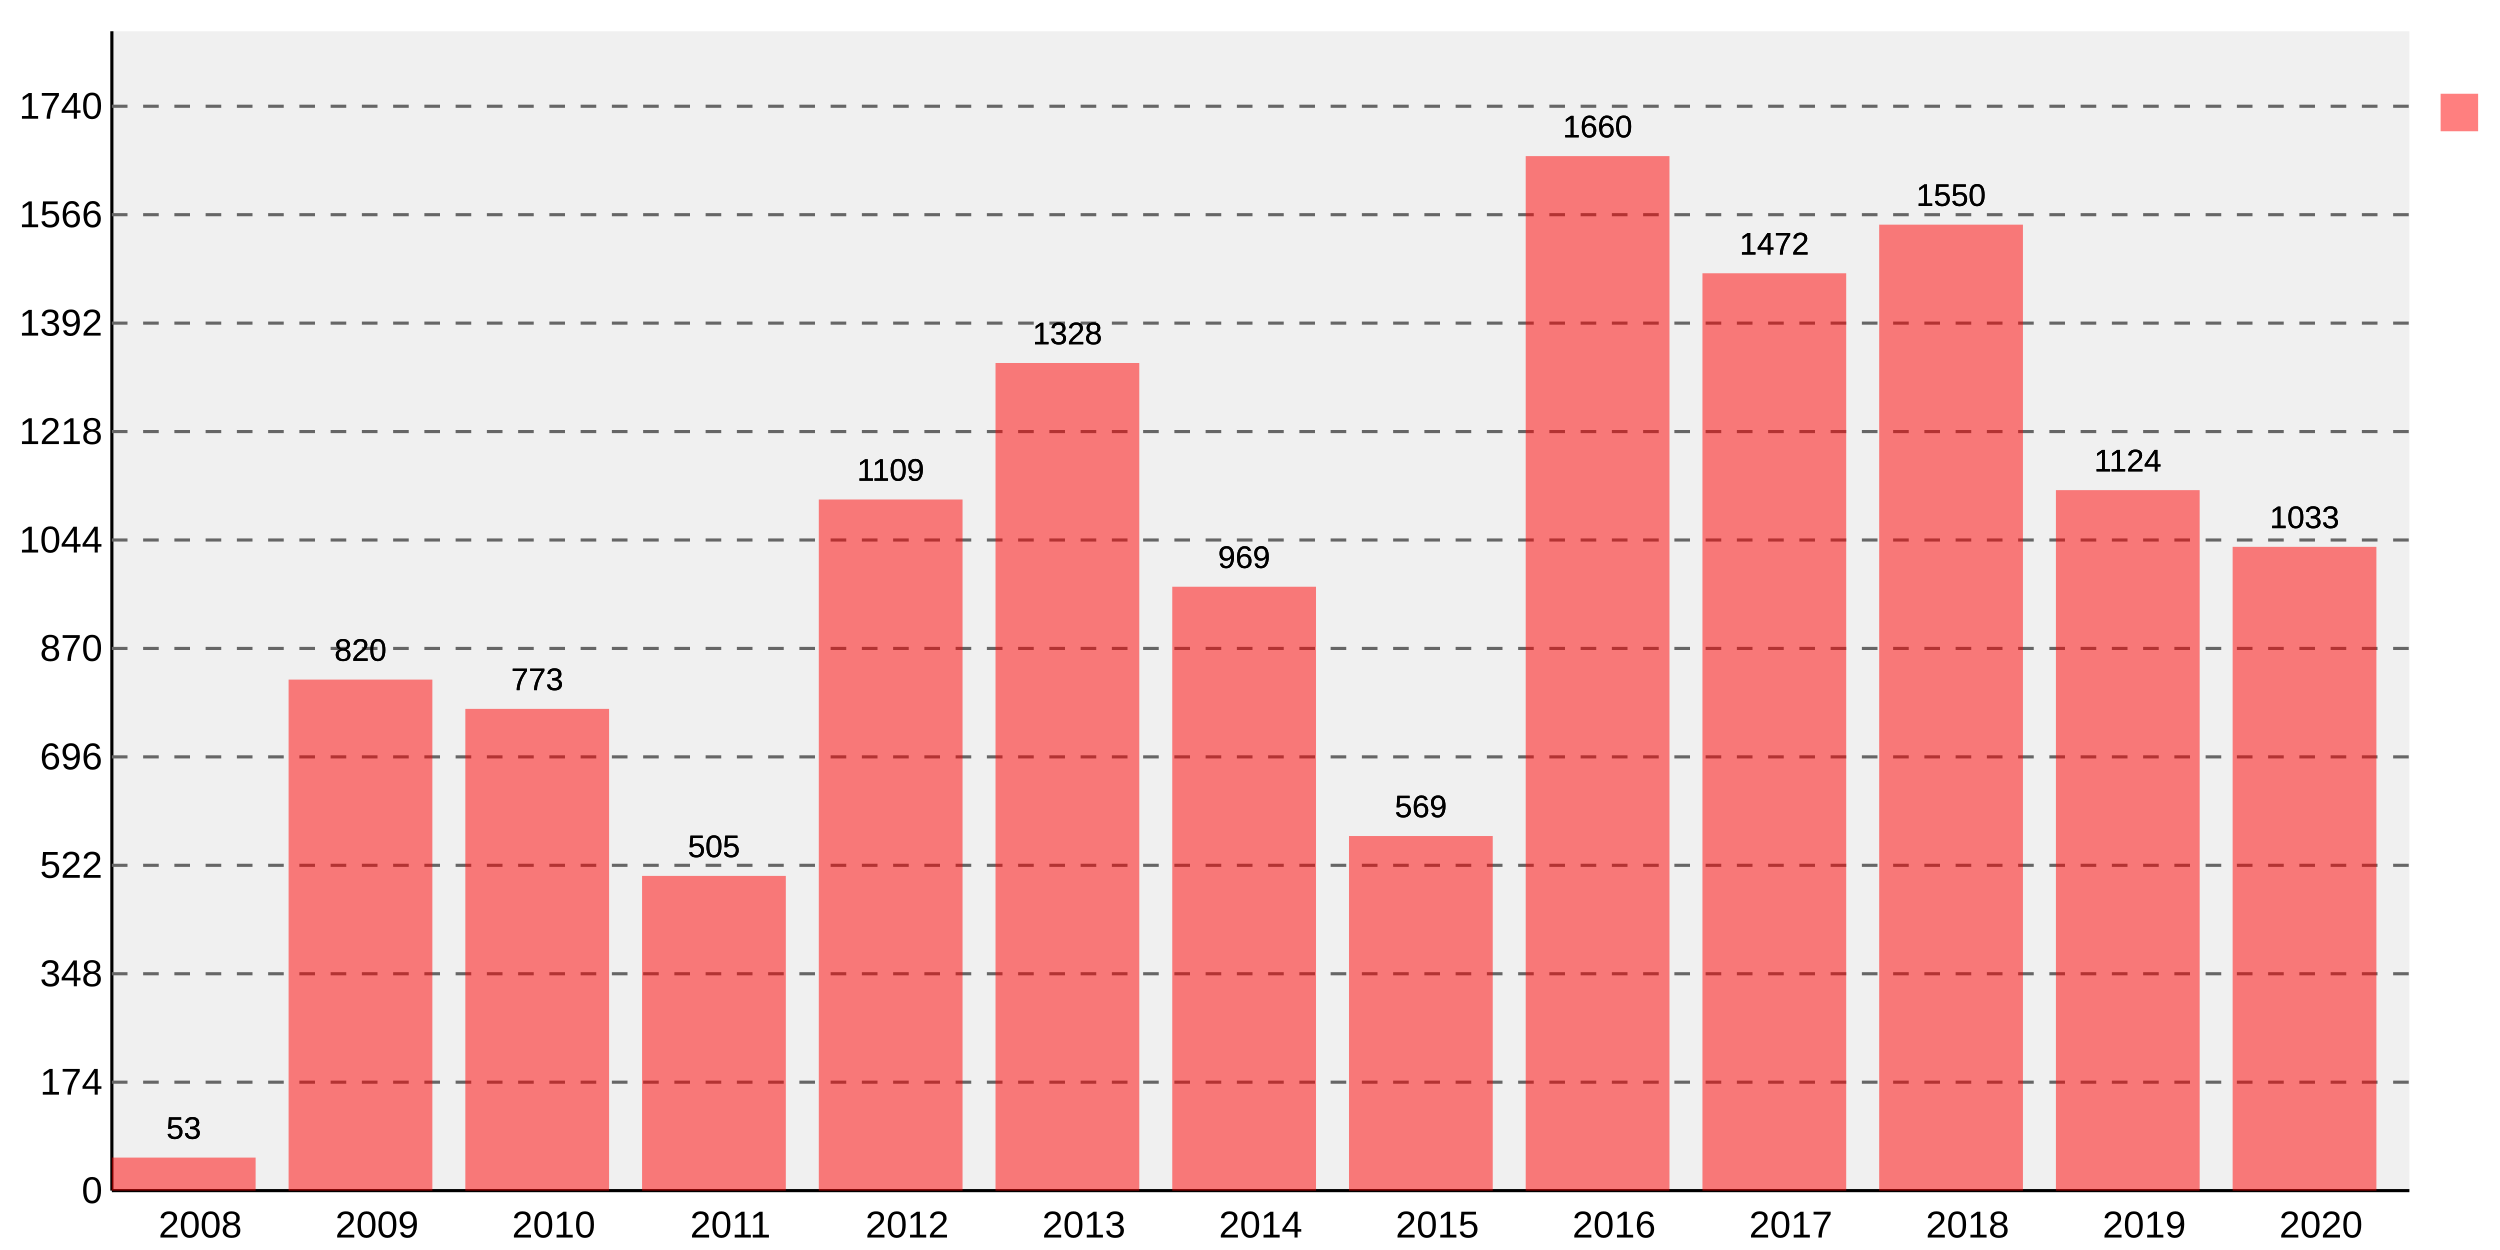
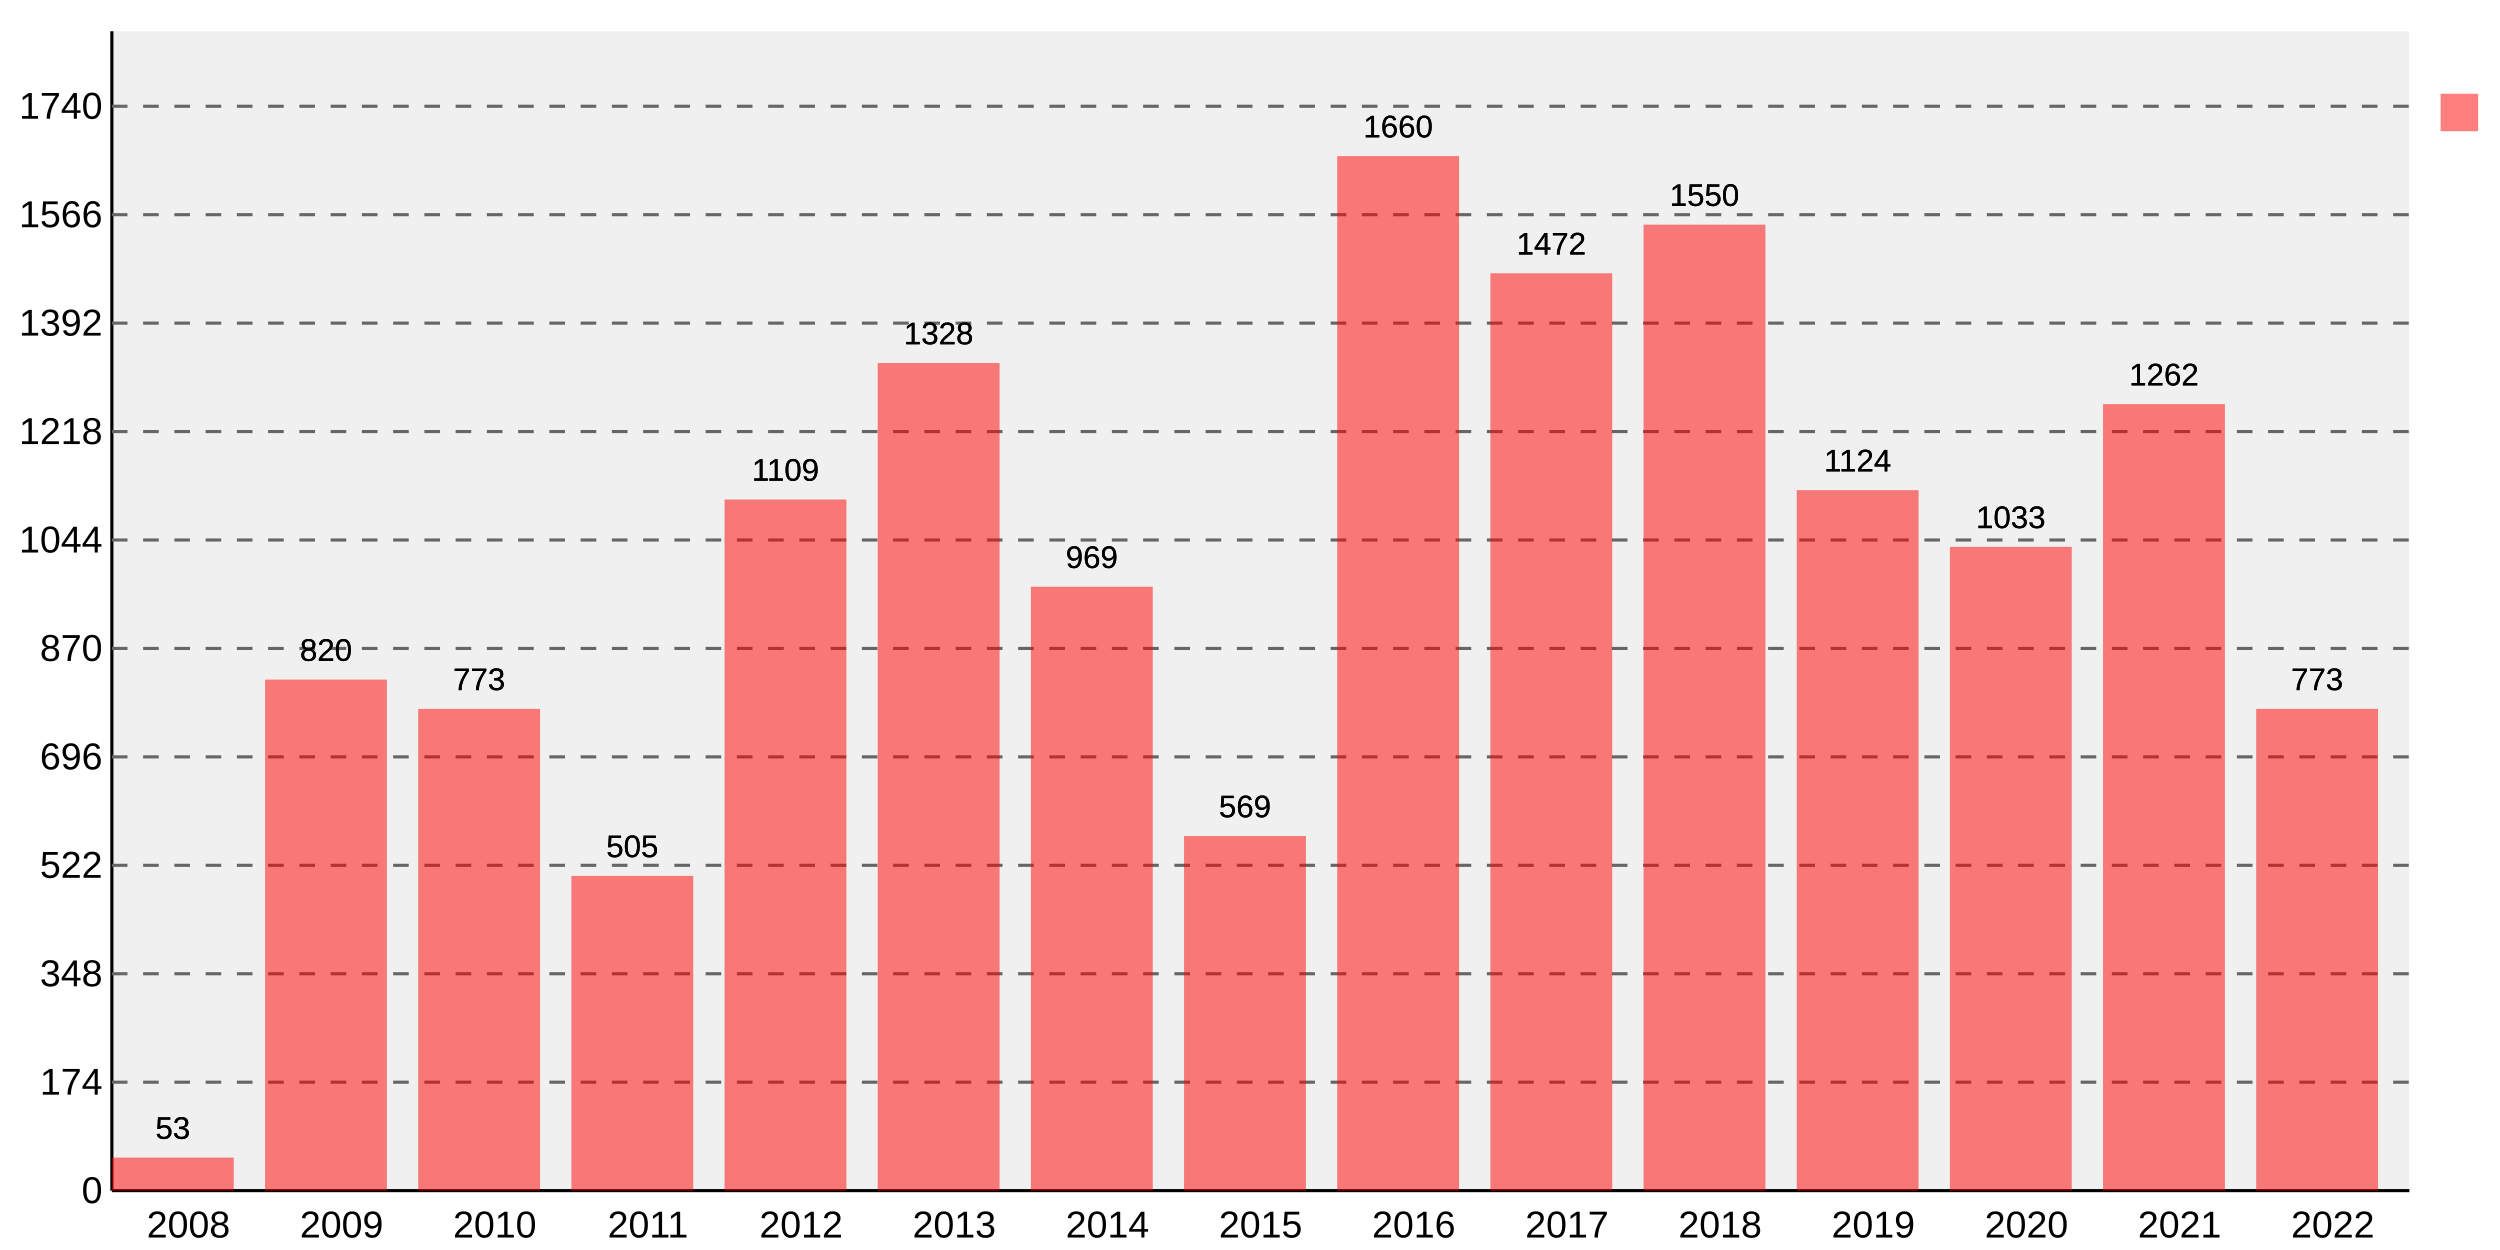
<svg xmlns="http://www.w3.org/2000/svg" viewBox="0 0 800 400">
  <defs>
    <style type="text/css">/*
Base styles for svg.charts.Graph
*/
.svgBackground {
    fill: #fff
    }
.graphBackground {
    fill: #f0f0f0
    }
/* graphs titles */
.mainTitle {
    text-anchor: middle;
    fill: #000;
    font-size: 16px;
    font-family: "Arial", sans-serif;
    font-weight: normal
    }
.subTitle {
    text-anchor: middle;
    fill: #999;
    font-size: 14px;
    font-family: "Arial", sans-serif;
    font-weight: normal
    }
.axis {
    stroke: #000;
    stroke-width: 1px
    }
.guideLines {
    stroke: #666;
    stroke-width: 1px;
    stroke-dasharray: 5, 5
    }
.xAxisLabels {
    text-anchor: middle;
    fill: #000;
    font-size: 12px;
    font-family: "Arial", sans-serif;
    font-weight: normal
    }
.yAxisLabels {
    text-anchor: end;
    fill: #000;
    font-size: 12px;
    font-family: "Arial", sans-serif;
    font-weight: normal
    }
.xAxisTitle {
    text-anchor: middle;
    fill: #f00;
    font-size: 14px;
    font-family: "Arial", sans-serif;
    font-weight: normal
    }
.yAxisTitle {
    fill: #f00;
    text-anchor: middle;
    font-size: 14px;
    font-family: "Arial", sans-serif;
    font-weight: normal
    }
.dataPointLabel {
    fill: #000;
    text-anchor: middle;
    font-size: 10px;
    font-family: "Arial", sans-serif;
    font-weight: normal
    }
.staggerGuideLine {
    fill: none;
    stroke: #000;
    stroke-width: 0.5px
    }
.keyText {
    fill: #000;
    text-anchor: start;
    font-size: 10px;
    font-family: "Arial", sans-serif;
    font-weight: normal
    }
/*
default fill styles for multiple datasets (probably only use a single
dataset on this graph though)
*/
.key1, .fill1 {
    fill: #f00;
    fill-opacity: 0.5;
    stroke: none;
    stroke-width: 0.5px
    }
.key2, .fill2 {
    fill: #00f;
    fill-opacity: 0.5;
    stroke: none;
    stroke-width: 1px
    }
.key3, .fill3 {
    fill: #0f0;
    fill-opacity: 0.5;
    stroke: none;
    stroke-width: 1px
    }
.key4, .fill4 {
    fill: #fc0;
    fill-opacity: 0.5;
    stroke: none;
    stroke-width: 1px
    }
.key5, .fill5 {
    fill: #0cf;
    fill-opacity: 0.5;
    stroke: none;
    stroke-width: 1px
    }
.key6, .fill6 {
    fill: #f0f;
    fill-opacity: 0.5;
    stroke: none;
    stroke-width: 1px
    }
.key7, .fill7 {
    fill: #0ff;
    fill-opacity: 0.5;
    stroke: none;
    stroke-width: 1px
    }
.key8, .fill8 {
    fill: #ff0;
    fill-opacity: 0.5;
    stroke: none;
    stroke-width: 1px
    }
.key9, .fill9 {
    fill: #c66;
    fill-opacity: 0.5;
    stroke: none;
    stroke-width: 1px
    }
.key10, .fill10 {
    fill: #639;
    fill-opacity: 0.5;
    stroke: none;
    stroke-width: 1px
    }
.key11, .fill11 {
    fill: #390;
    fill-opacity: 0.5;
    stroke: none;
    stroke-width: 1px
    }
.key12, .fill12 {
    fill: #96F;
    fill-opacity: 0.5;
    stroke: none;
    stroke-width: 1px
    }</style>
  </defs>
  <rect width="800" height="400" x="0" y="0" class="svgBackground" />
  <g transform="translate (35.8 10)">
    <rect x="0" y="0" width="735.2" height="371" class="graphBackground" />
    <path d="M 0 0 v371" class="axis" id="xAxis" />
    <path d="M 0 371 h735.2" class="axis" id="yAxis" />
-     <text class="xAxisLabels" x="28.277" y="386" style="text-anchor: middle">2008</text>
-     <text class="xAxisLabels" x="84.831" y="386" style="text-anchor: middle">2009</text>
-     <text class="xAxisLabels" x="141.385" y="386" style="text-anchor: middle">2010</text>
-     <text class="xAxisLabels" x="197.938" y="386" style="text-anchor: middle">2011</text>
-     <text class="xAxisLabels" x="254.492" y="386" style="text-anchor: middle">2012</text>
-     <text class="xAxisLabels" x="311.046" y="386" style="text-anchor: middle">2013</text>
-     <text class="xAxisLabels" x="367.6" y="386" style="text-anchor: middle">2014</text>
-     <text class="xAxisLabels" x="424.154" y="386" style="text-anchor: middle">2015</text>
-     <text class="xAxisLabels" x="480.708" y="386" style="text-anchor: middle">2016</text>
-     <text class="xAxisLabels" x="537.262" y="386" style="text-anchor: middle">2017</text>
-     <text class="xAxisLabels" x="593.815" y="386" style="text-anchor: middle">2018</text>
-     <text class="xAxisLabels" x="650.369" y="386" style="text-anchor: middle">2019</text>
-     <text class="xAxisLabels" x="706.923" y="386" style="text-anchor: middle">2020</text>
+     <text class="xAxisLabels" x="24.507" y="386" style="text-anchor: middle">2008</text>
+     <text class="xAxisLabels" x="73.52" y="386" style="text-anchor: middle">2009</text>
+     <text class="xAxisLabels" x="122.533" y="386" style="text-anchor: middle">2010</text>
+     <text class="xAxisLabels" x="171.547" y="386" style="text-anchor: middle">2011</text>
+     <text class="xAxisLabels" x="220.56" y="386" style="text-anchor: middle">2012</text>
+     <text class="xAxisLabels" x="269.573" y="386" style="text-anchor: middle">2013</text>
+     <text class="xAxisLabels" x="318.587" y="386" style="text-anchor: middle">2014</text>
+     <text class="xAxisLabels" x="367.6" y="386" style="text-anchor: middle">2015</text>
+     <text class="xAxisLabels" x="416.613" y="386" style="text-anchor: middle">2016</text>
+     <text class="xAxisLabels" x="465.627" y="386" style="text-anchor: middle">2017</text>
+     <text class="xAxisLabels" x="514.64" y="386" style="text-anchor: middle">2018</text>
+     <text class="xAxisLabels" x="563.653" y="386" style="text-anchor: middle">2019</text>
+     <text class="xAxisLabels" x="612.667" y="386" style="text-anchor: middle">2020</text>
+     <text class="xAxisLabels" x="661.68" y="386" style="text-anchor: middle">2021</text>
+     <text class="xAxisLabels" x="710.693" y="386" style="text-anchor: middle">2022</text>
    <text class="yAxisLabels" x="-3" y="375.0" style="text-anchor: end">0</text>
    <text class="yAxisLabels" x="-3" y="340.3" style="text-anchor: end">174</text>
    <text class="yAxisLabels" x="-3" y="305.6" style="text-anchor: end">348</text>
    <text class="yAxisLabels" x="-3" y="270.9" style="text-anchor: end">522</text>
    <text class="yAxisLabels" x="-3" y="236.2" style="text-anchor: end">696</text>
    <text class="yAxisLabels" x="-3" y="201.5" style="text-anchor: end">870</text>
    <text class="yAxisLabels" x="-3" y="166.8" style="text-anchor: end">1044</text>
    <text class="yAxisLabels" x="-3" y="132.1" style="text-anchor: end">1218</text>
    <text class="yAxisLabels" x="-3" y="97.4" style="text-anchor: end">1392</text>
    <text class="yAxisLabels" x="-3" y="62.7" style="text-anchor: end">1566</text>
    <text class="yAxisLabels" x="-3" y="28.0" style="text-anchor: end">1740</text>
    <path d="M 0 336.3 h735.2" class="guideLines" />
    <path d="M 0 301.6 h735.2" class="guideLines" />
    <path d="M 0 266.9 h735.2" class="guideLines" />
    <path d="M 0 232.2 h735.2" class="guideLines" />
    <path d="M 0 197.5 h735.2" class="guideLines" />
    <path d="M 0 162.8 h735.2" class="guideLines" />
    <path d="M 0 128.1 h735.2" class="guideLines" />
    <path d="M 0 93.4 h735.2" class="guideLines" />
    <path d="M 0 58.7 h735.2" class="guideLines" />
    <path d="M 0 24.0 h735.2" class="guideLines" />
-     <rect x="0.0" y="360.43" width="46.0" height="10.57" class="fill1" />
-     <rect x="56.554" y="207.471" width="46.0" height="163.529" class="fill1" />
-     <rect x="113.108" y="216.844" width="46.0" height="154.156" class="fill1" />
-     <rect x="169.662" y="270.29" width="46.0" height="100.71" class="fill1" />
-     <rect x="226.215" y="149.837" width="46.0" height="221.163" class="fill1" />
-     <rect x="282.769" y="106.163" width="46.0" height="264.837" class="fill1" />
-     <rect x="339.323" y="177.757" width="46.0" height="193.243" class="fill1" />
-     <rect x="395.877" y="257.527" width="46.0" height="113.473" class="fill1" />
-     <rect x="452.431" y="39.954" width="46.0" height="331.046" class="fill1" />
-     <rect x="508.985" y="77.446" width="46.0" height="293.554" class="fill1" />
-     <rect x="565.538" y="61.891" width="46.0" height="309.109" class="fill1" />
-     <rect x="622.092" y="146.846" width="46.0" height="224.154" class="fill1" />
-     <rect x="678.646" y="164.994" width="46.0" height="206.006" class="fill1" />
+     <rect x="0.0" y="360.43" width="39.0" height="10.57" class="fill1" />
+     <rect x="49.013" y="207.471" width="39.0" height="163.529" class="fill1" />
+     <rect x="98.027" y="216.844" width="39.0" height="154.156" class="fill1" />
+     <rect x="147.04" y="270.29" width="39.0" height="100.71" class="fill1" />
+     <rect x="196.053" y="149.837" width="39.0" height="221.163" class="fill1" />
+     <rect x="245.067" y="106.163" width="39.0" height="264.837" class="fill1" />
+     <rect x="294.08" y="177.757" width="39.0" height="193.243" class="fill1" />
+     <rect x="343.093" y="257.527" width="39.0" height="113.473" class="fill1" />
+     <rect x="392.107" y="39.954" width="39.0" height="331.046" class="fill1" />
+     <rect x="441.12" y="77.446" width="39.0" height="293.554" class="fill1" />
+     <rect x="490.133" y="61.891" width="39.0" height="309.109" class="fill1" />
+     <rect x="539.147" y="146.846" width="39.0" height="224.154" class="fill1" />
+     <rect x="588.16" y="164.994" width="39.0" height="206.006" class="fill1" />
+     <rect x="637.173" y="119.325" width="39.0" height="251.675" class="fill1" />
+     <rect x="686.187" y="216.844" width="39.0" height="154.156" class="fill1" />
    <g>
-       <text x="23.0" y="354.43" class="dataPointLabel" style="None stroke: #fff; stroke-width: 2;">53</text>
-       <text x="23.0" y="354.43" class="dataPointLabel">53</text>
-       <text x="79.554" y="201.471" class="dataPointLabel" style="None stroke: #fff; stroke-width: 2;">820</text>
-       <text x="79.554" y="201.471" class="dataPointLabel">820</text>
-       <text x="136.108" y="210.844" class="dataPointLabel" style="None stroke: #fff; stroke-width: 2;">773</text>
-       <text x="136.108" y="210.844" class="dataPointLabel">773</text>
-       <text x="192.662" y="264.29" class="dataPointLabel" style="None stroke: #fff; stroke-width: 2;">505</text>
-       <text x="192.662" y="264.29" class="dataPointLabel">505</text>
-       <text x="249.215" y="143.837" class="dataPointLabel" style="None stroke: #fff; stroke-width: 2;">1109</text>
-       <text x="249.215" y="143.837" class="dataPointLabel">1109</text>
-       <text x="305.769" y="100.163" class="dataPointLabel" style="None stroke: #fff; stroke-width: 2;">1328</text>
-       <text x="305.769" y="100.163" class="dataPointLabel">1328</text>
-       <text x="362.323" y="171.757" class="dataPointLabel" style="None stroke: #fff; stroke-width: 2;">969</text>
-       <text x="362.323" y="171.757" class="dataPointLabel">969</text>
-       <text x="418.877" y="251.527" class="dataPointLabel" style="None stroke: #fff; stroke-width: 2;">569</text>
-       <text x="418.877" y="251.527" class="dataPointLabel">569</text>
-       <text x="475.431" y="33.954" class="dataPointLabel" style="None stroke: #fff; stroke-width: 2;">1660</text>
-       <text x="475.431" y="33.954" class="dataPointLabel">1660</text>
-       <text x="531.985" y="71.446" class="dataPointLabel" style="None stroke: #fff; stroke-width: 2;">1472</text>
-       <text x="531.985" y="71.446" class="dataPointLabel">1472</text>
-       <text x="588.538" y="55.891" class="dataPointLabel" style="None stroke: #fff; stroke-width: 2;">1550</text>
-       <text x="588.538" y="55.891" class="dataPointLabel">1550</text>
-       <text x="645.092" y="140.846" class="dataPointLabel" style="None stroke: #fff; stroke-width: 2;">1124</text>
-       <text x="645.092" y="140.846" class="dataPointLabel">1124</text>
-       <text x="701.646" y="158.994" class="dataPointLabel" style="None stroke: #fff; stroke-width: 2;">1033</text>
-       <text x="701.646" y="158.994" class="dataPointLabel">1033</text>
+       <text x="19.5" y="354.43" class="dataPointLabel" style="None stroke: #fff; stroke-width: 2;">53</text>
+       <text x="19.5" y="354.43" class="dataPointLabel">53</text>
+       <text x="68.513" y="201.471" class="dataPointLabel" style="None stroke: #fff; stroke-width: 2;">820</text>
+       <text x="68.513" y="201.471" class="dataPointLabel">820</text>
+       <text x="117.527" y="210.844" class="dataPointLabel" style="None stroke: #fff; stroke-width: 2;">773</text>
+       <text x="117.527" y="210.844" class="dataPointLabel">773</text>
+       <text x="166.54" y="264.29" class="dataPointLabel" style="None stroke: #fff; stroke-width: 2;">505</text>
+       <text x="166.54" y="264.29" class="dataPointLabel">505</text>
+       <text x="215.553" y="143.837" class="dataPointLabel" style="None stroke: #fff; stroke-width: 2;">1109</text>
+       <text x="215.553" y="143.837" class="dataPointLabel">1109</text>
+       <text x="264.567" y="100.163" class="dataPointLabel" style="None stroke: #fff; stroke-width: 2;">1328</text>
+       <text x="264.567" y="100.163" class="dataPointLabel">1328</text>
+       <text x="313.58" y="171.757" class="dataPointLabel" style="None stroke: #fff; stroke-width: 2;">969</text>
+       <text x="313.58" y="171.757" class="dataPointLabel">969</text>
+       <text x="362.593" y="251.527" class="dataPointLabel" style="None stroke: #fff; stroke-width: 2;">569</text>
+       <text x="362.593" y="251.527" class="dataPointLabel">569</text>
+       <text x="411.607" y="33.954" class="dataPointLabel" style="None stroke: #fff; stroke-width: 2;">1660</text>
+       <text x="411.607" y="33.954" class="dataPointLabel">1660</text>
+       <text x="460.62" y="71.446" class="dataPointLabel" style="None stroke: #fff; stroke-width: 2;">1472</text>
+       <text x="460.62" y="71.446" class="dataPointLabel">1472</text>
+       <text x="509.633" y="55.891" class="dataPointLabel" style="None stroke: #fff; stroke-width: 2;">1550</text>
+       <text x="509.633" y="55.891" class="dataPointLabel">1550</text>
+       <text x="558.647" y="140.846" class="dataPointLabel" style="None stroke: #fff; stroke-width: 2;">1124</text>
+       <text x="558.647" y="140.846" class="dataPointLabel">1124</text>
+       <text x="607.66" y="158.994" class="dataPointLabel" style="None stroke: #fff; stroke-width: 2;">1033</text>
+       <text x="607.66" y="158.994" class="dataPointLabel">1033</text>
+       <text x="656.673" y="113.325" class="dataPointLabel" style="None stroke: #fff; stroke-width: 2;">1262</text>
+       <text x="656.673" y="113.325" class="dataPointLabel">1262</text>
+       <text x="705.687" y="210.844" class="dataPointLabel" style="None stroke: #fff; stroke-width: 2;">773</text>
+       <text x="705.687" y="210.844" class="dataPointLabel">773</text>
    </g>
  </g>
  <g transform="translate(781 30)">
    <rect x="0" y="0" width="12" height="12" class="key1" />
    <text x="17" y="12" class="keyText" />
  </g>
</svg>
